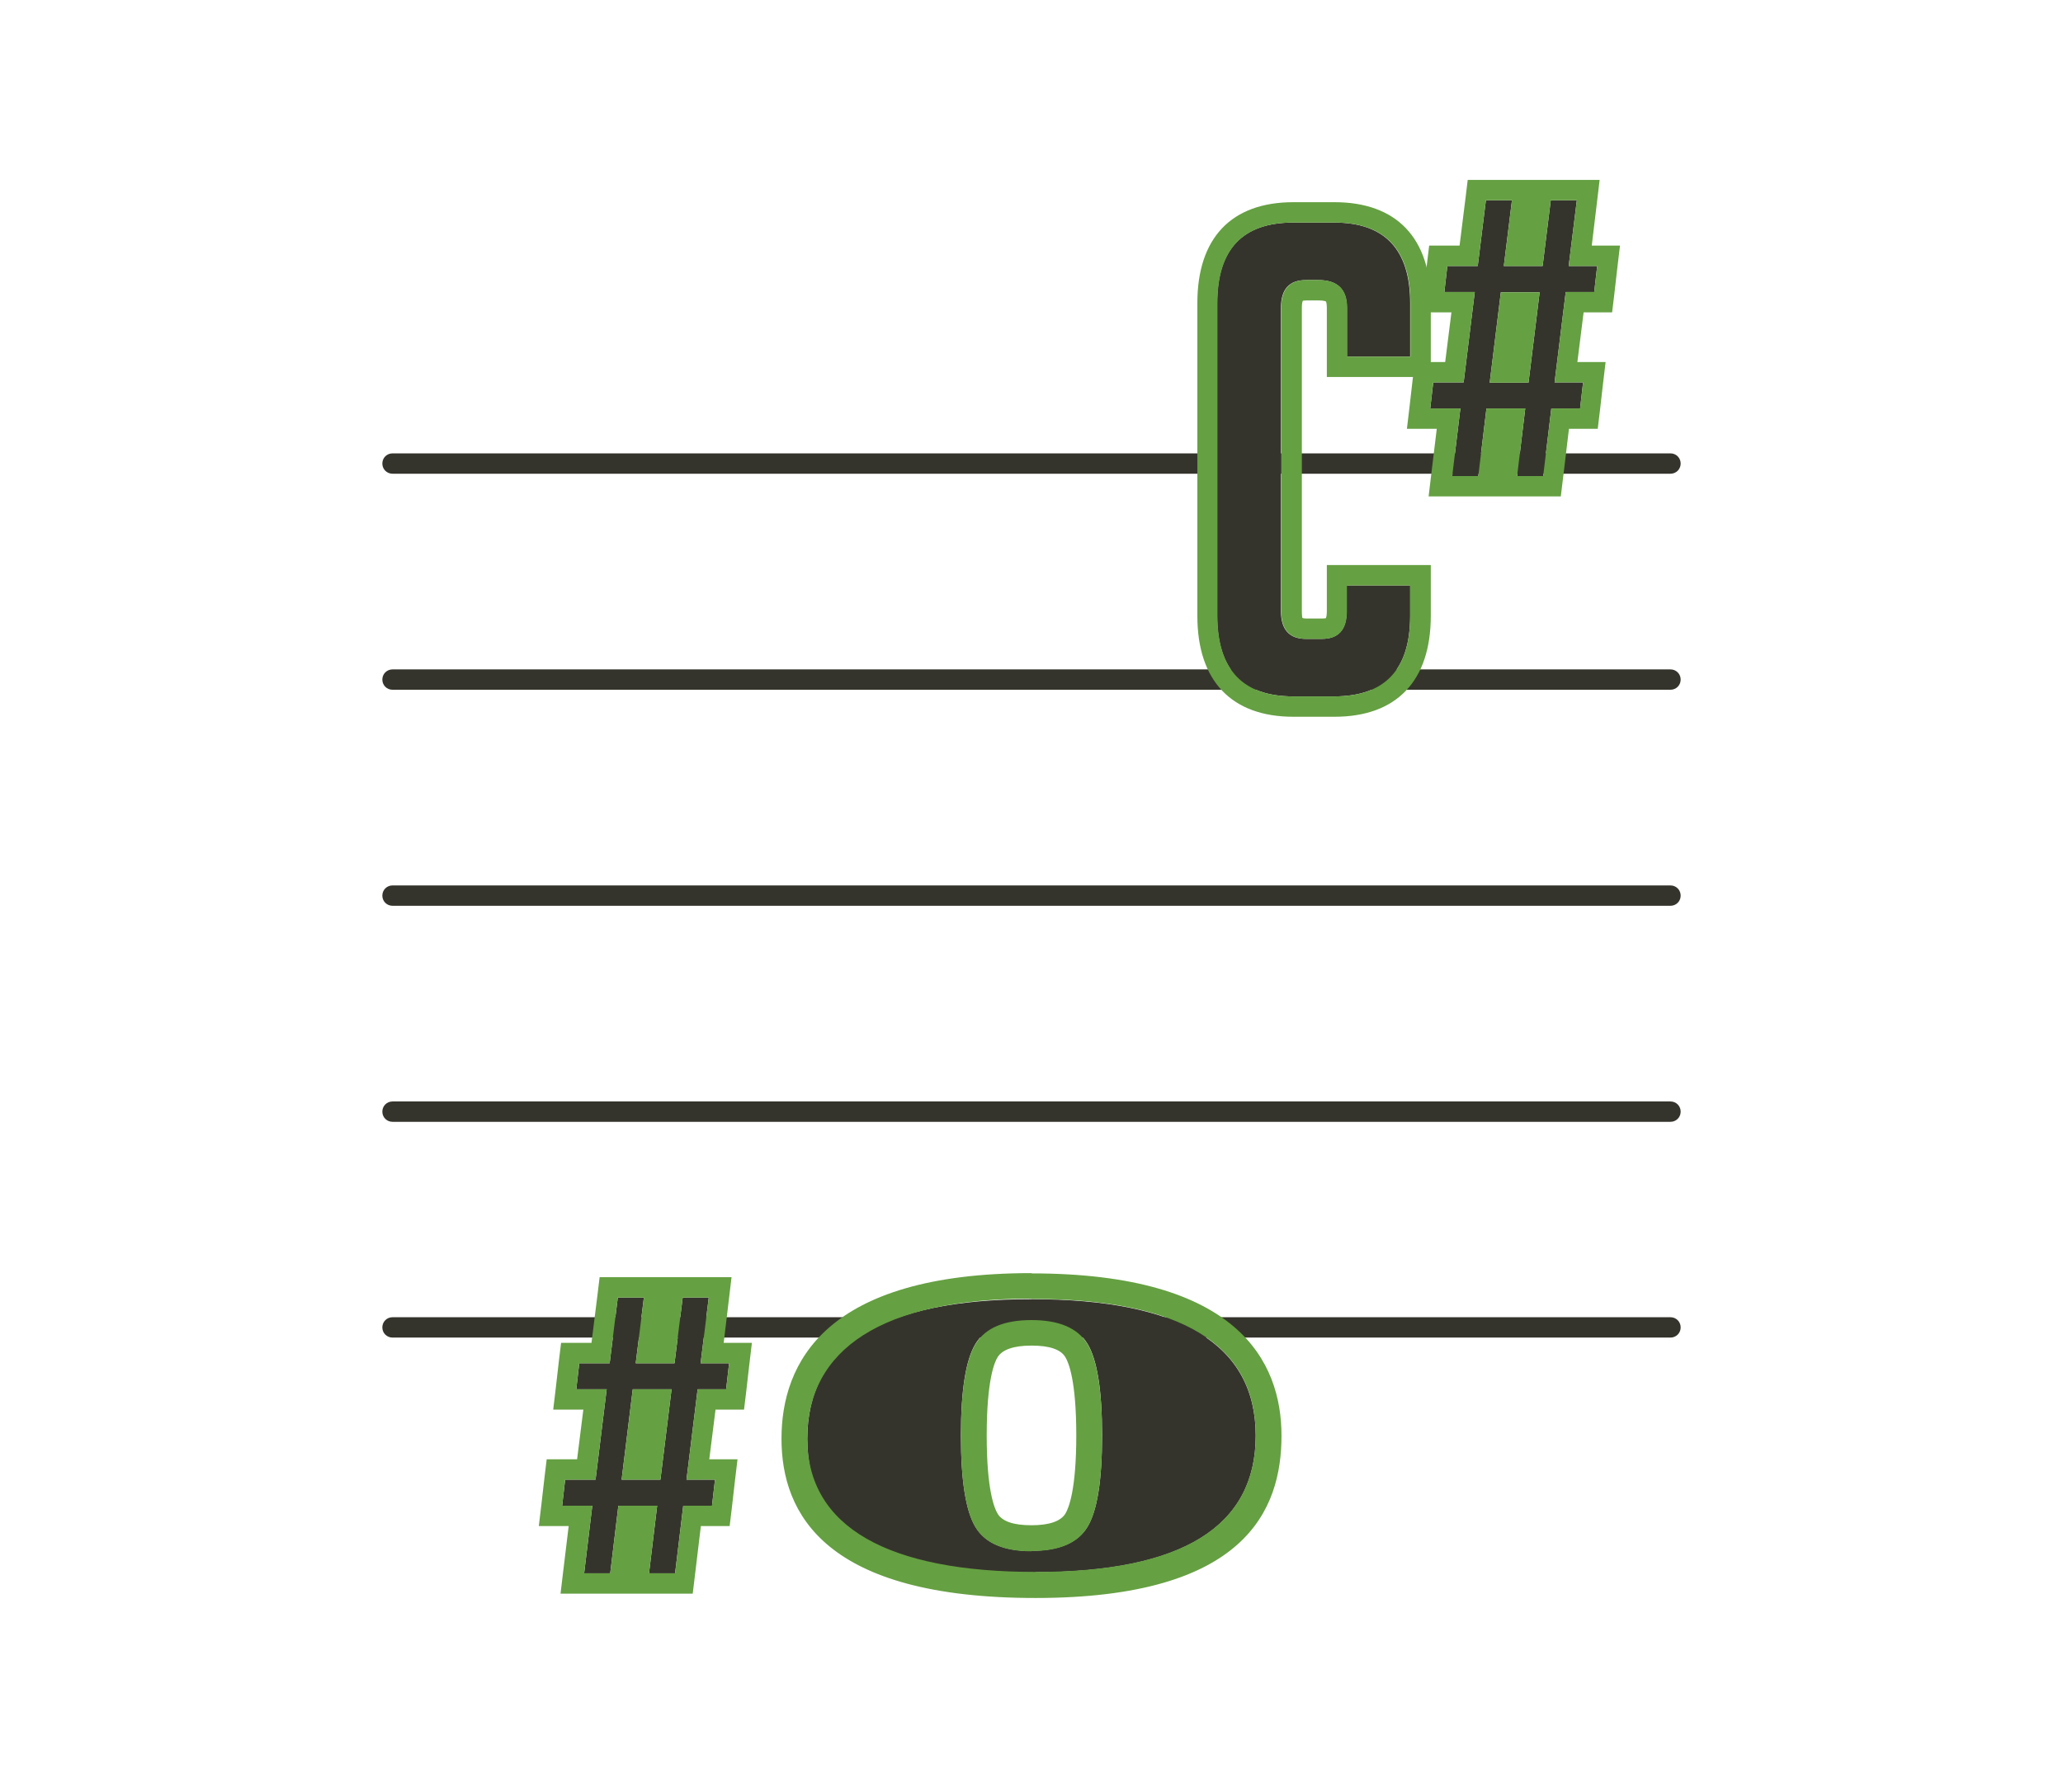
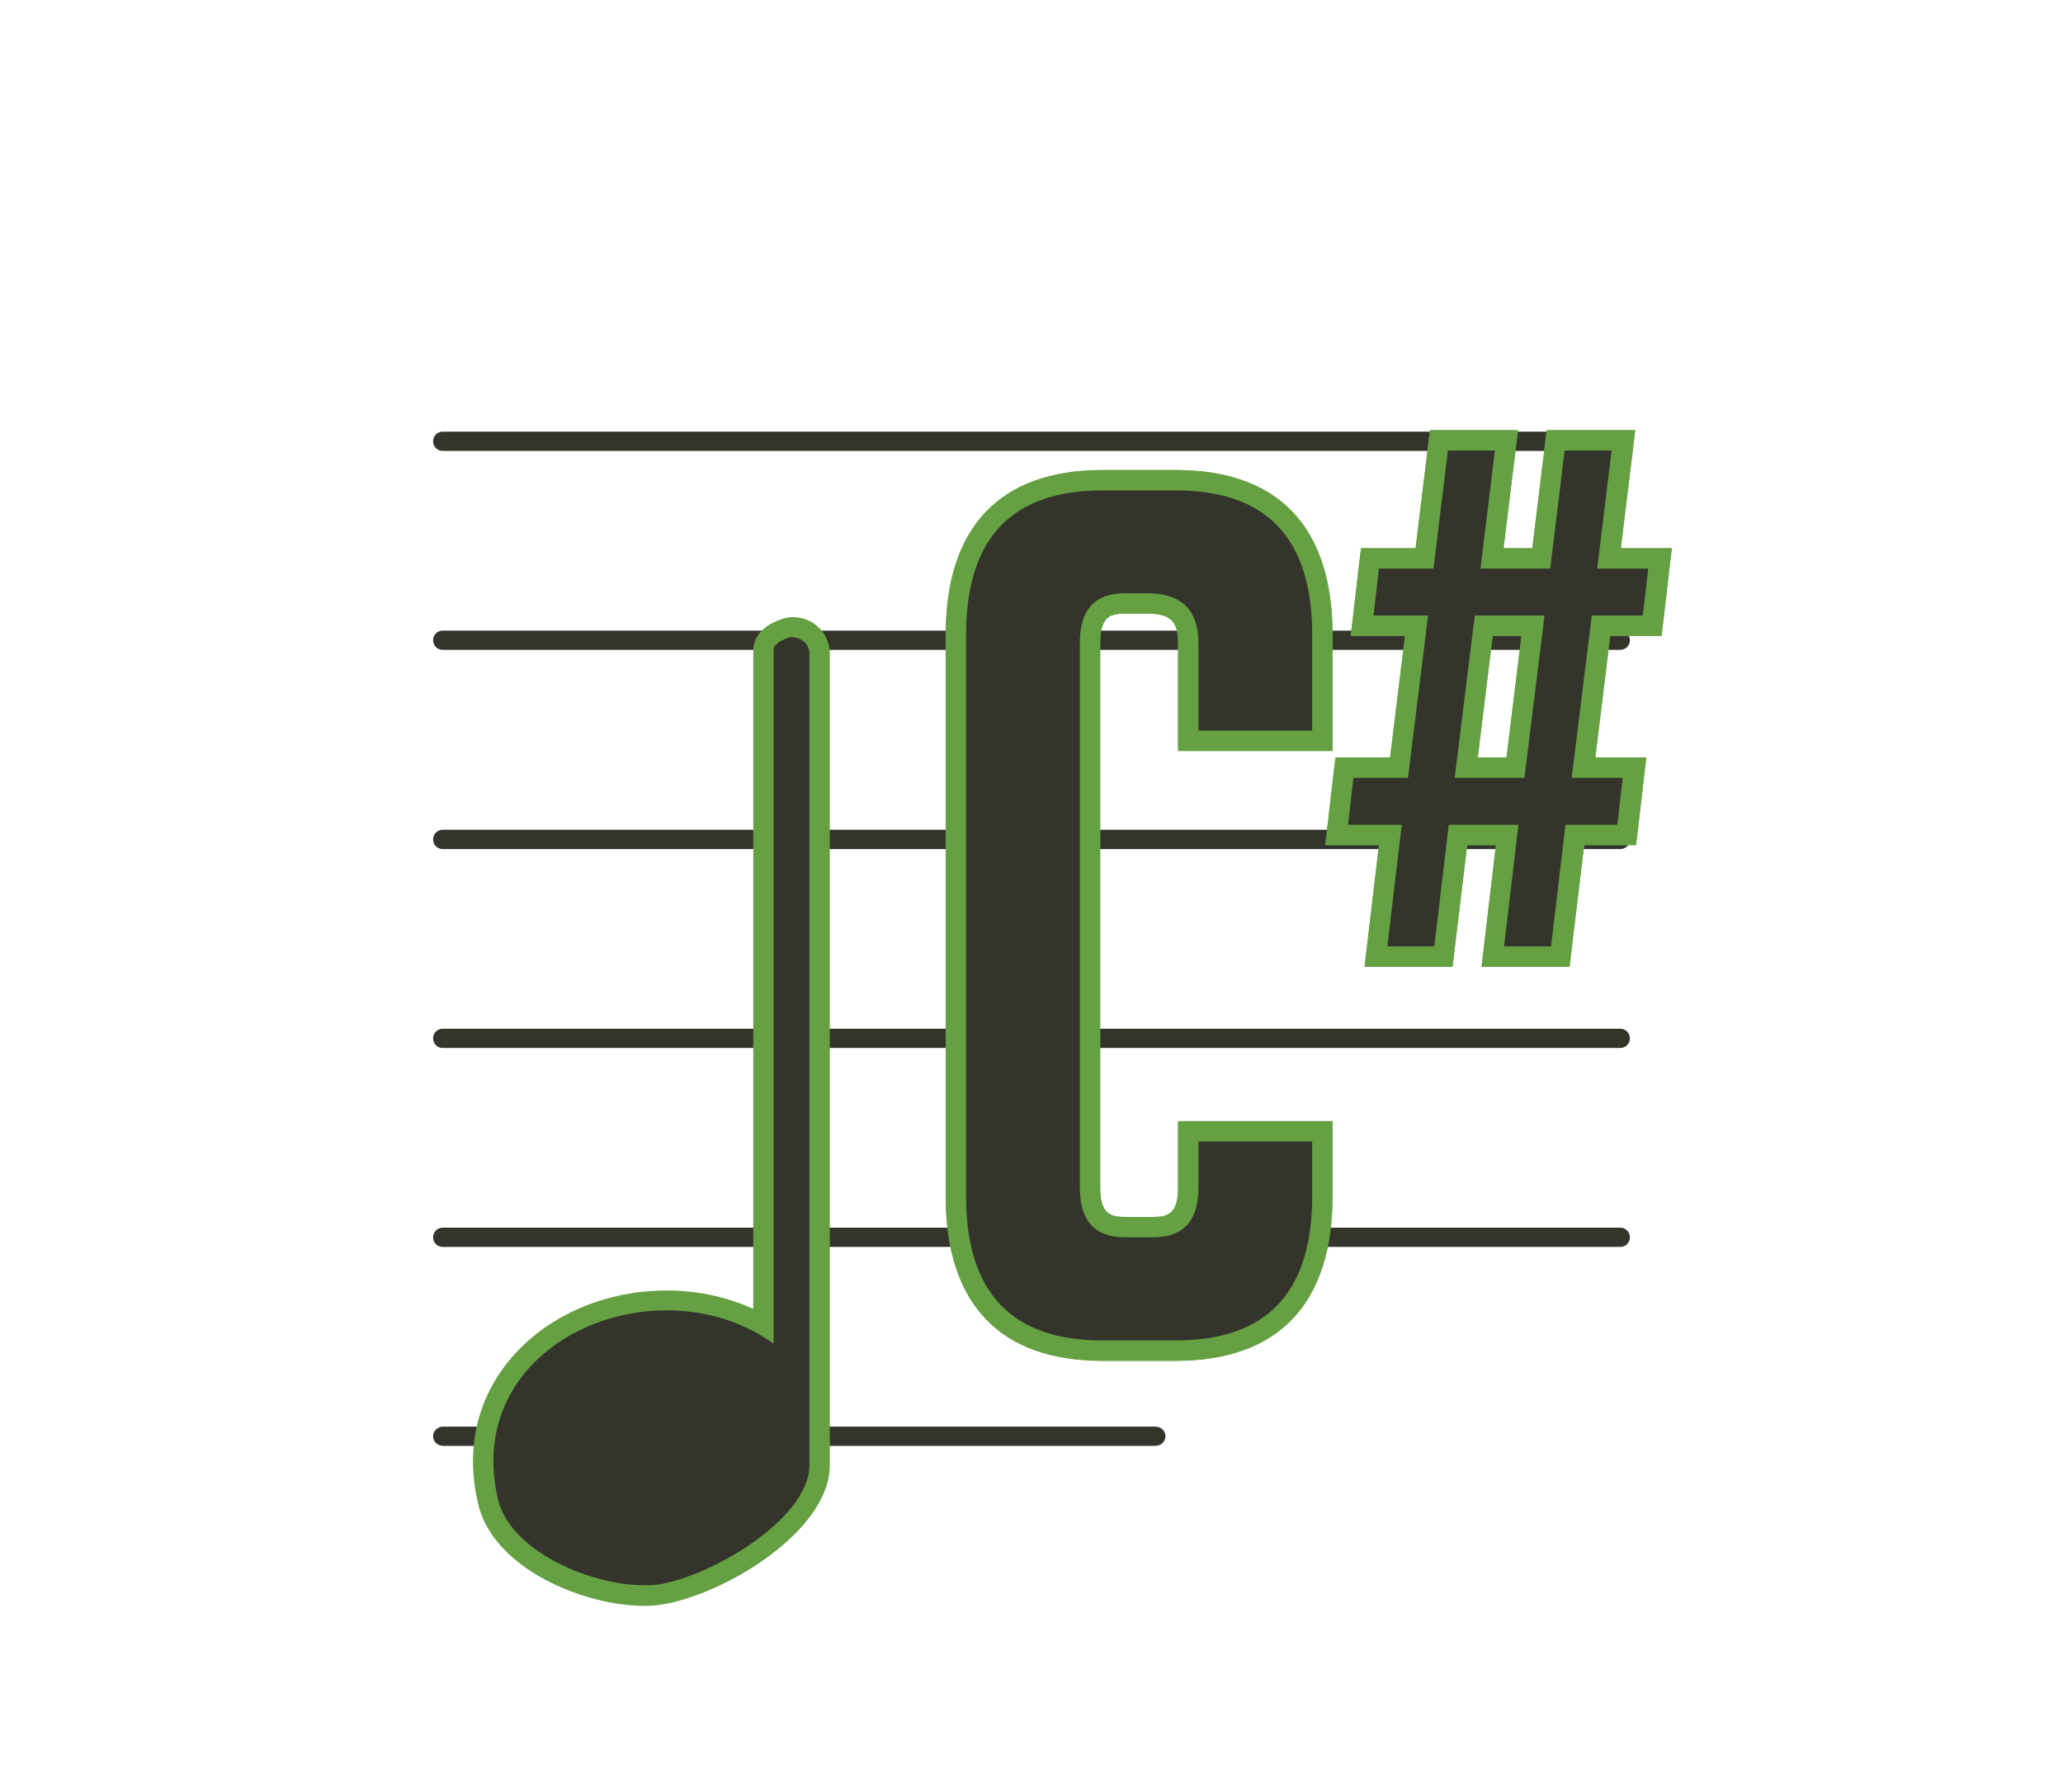
<svg xmlns="http://www.w3.org/2000/svg" id="Layer_1" width="76" height="66" viewBox="0 0 76 66">
-   <path d="M61.28,17.33H14.72c-.14,0-.25-.11-.25-.25s.11-.25.25-.25h46.55c.14,0,.25.11.25.25s-.11.25-.25.25Z" style="fill:#65a042;" />
-   <path d="M61.28,49.16H14.72c-.14,0-.25-.11-.25-.25s.11-.25.25-.25h46.55c.14,0,.25.11.25.25s-.11.25-.25.25Z" style="fill:#65a042;" />
-   <path d="M61.28,41.21H14.72c-.14,0-.25-.11-.25-.25s.11-.25.25-.25h46.55c.14,0,.25.11.25.25s-.11.25-.25.25Z" style="fill:#65a042;" />
-   <path d="M61.28,33.25H14.72c-.14,0-.25-.11-.25-.25s.11-.25.25-.25h46.55c.14,0,.25.11.25.25s-.11.25-.25.25Z" style="fill:#65a042;" />
-   <path d="M61.28,25.29H14.72c-.14,0-.25-.11-.25-.25s.11-.25.25-.25h46.55c.14,0,.25.11.25.25s-.11.25-.25.25Z" style="fill:#65a042;" />
-   <path d="M61.54,17.33H14.46c-.14,0-.25-.11-.25-.25s.11-.25.25-.25h47.08c.14,0,.25.11.25.25s-.11.25-.25.25Z" style="fill:#35342c; stroke:#35342c; stroke-miterlimit:10; stroke-width:.25px;" />
-   <path d="M61.54,49.16H14.46c-.14,0-.25-.11-.25-.25s.11-.25.25-.25h47.08c.14,0,.25.11.25.25s-.11.25-.25.25Z" style="fill:#35342c; stroke:#35342c; stroke-miterlimit:10; stroke-width:.25px;" />
-   <path d="M61.54,41.21H14.46c-.14,0-.25-.11-.25-.25s.11-.25.25-.25h47.08c.14,0,.25.11.25.25s-.11.25-.25.25Z" style="fill:#35342c; stroke:#35342c; stroke-miterlimit:10; stroke-width:.25px;" />
-   <path d="M61.54,33.25H14.46c-.14,0-.25-.11-.25-.25s.11-.25.25-.25h47.08c.14,0,.25.11.25.25s-.11.25-.25.25Z" style="fill:#35342c; stroke:#35342c; stroke-miterlimit:10; stroke-width:.25px;" />
-   <path d="M61.54,25.29H14.46c-.14,0-.25-.11-.25-.25s.11-.25.25-.25h47.08c.14,0,.25.11.25.25s-.11.25-.25.25Z" style="fill:#35342c; stroke:#35342c; stroke-miterlimit:10; stroke-width:.25px;" />
-   <path d="M38.15,57.93c5.41,0,8.11-1.68,8.11-5.03s-2.75-5.03-8.26-5.03-8.26,1.72-8.26,5.15,2.8,4.92,8.41,4.92ZM38,57.15c-1.02,0-1.7-.29-2.06-.88s-.54-1.71-.54-3.38.18-2.79.54-3.38,1.05-.88,2.06-.88,1.7.29,2.06.88.54,1.71.54,3.38-.18,2.78-.54,3.37-1.05.88-2.06.88Z" style="fill:#35342c;" />
-   <path d="M38,47.86c5.51,0,8.26,1.68,8.26,5.03s-2.7,5.03-8.11,5.03-8.41-1.64-8.41-4.92,2.75-5.15,8.26-5.15M38,57.15c1.02,0,1.7-.29,2.06-.88.36-.59.54-1.71.54-3.37s-.18-2.79-.54-3.38c-.36-.59-1.05-.88-2.06-.88s-1.7.29-2.06.88-.54,1.71-.54,3.38.18,2.79.54,3.38c.36.59,1.05.88,2.06.88M38,46.91c-7.61,0-9.21,3.32-9.21,6.1s1.62,5.87,9.36,5.87,9.06-3.25,9.06-5.98-1.6-5.98-9.21-5.98h0ZM38,56.2c-.66,0-1.08-.14-1.25-.43-.12-.2-.4-.87-.4-2.88s.28-2.69.4-2.88c.17-.28.59-.43,1.25-.43s1.08.14,1.25.43c.12.2.4.87.4,2.88s-.28,2.68-.4,2.88c-.17.28-.59.43-1.25.43h0Z" style="fill:#65a042;" />
-   <path d="M51.95,21.57v1.12c0,1.98-.93,2.97-2.8,2.97h-1.51c-1.86,0-2.8-.99-2.8-2.97v-11.52c0-1.98.93-2.97,2.8-2.97h1.51c1.86,0,2.8.99,2.8,2.97v1.97h-2.33v-1.8c0-.68-.35-1.02-1.05-1.02h-.46c-.62,0-.92.34-.92,1.02v11.18c0,.68.31,1.02.92,1.02h.58c.62,0,.92-.34.92-1.02v-.95h2.33Z" style="fill:#35342c;" />
-   <path d="M49.16,8.2c1.86,0,2.8.99,2.8,2.97v1.97h-2.33v-1.8c0-.68-.35-1.02-1.05-1.02h-.46c-.62,0-.92.34-.92,1.02v11.18c0,.68.31,1.02.92,1.02h.58c.62,0,.92-.34.92-1.02v-.95h2.33v1.12c0,1.98-.93,2.97-2.8,2.97h-1.51c-1.86,0-2.79-.99-2.79-2.97v-11.52c0-1.98.93-2.97,2.79-2.97h1.51M49.16,7.45h-1.51c-2.29,0-3.54,1.32-3.54,3.72v11.52c0,2.4,1.26,3.72,3.54,3.72h1.51c2.29,0,3.55-1.32,3.55-3.72v-1.87h-3.83v1.7c0,.15-.02.24-.04.26,0,0,0,0,0,0-.01,0-.05.01-.13.01h-.58c-.11,0-.15-.02-.15-.02,0,0-.02-.08-.02-.25v-11.18c0-.15.02-.24.04-.26,0,0,0,0,0,0,.01,0,.05-.01.13-.01h.46c.2,0,.26.04.26.04h0s.03.06.03.23v2.55h3.83v-2.72c0-2.4-1.26-3.72-3.55-3.72h0Z" style="fill:#65a042;" />
-   <path d="M57.13,7.38h.96l-.3,2.42h1.05l-.11.96h-1.05l-.41,3.33h1.05l-.11.96h-1.06l-.3,2.49h-.96l.3-2.49h-1.43l-.3,2.49h-.96l.3-2.49h-1.11l.11-.96h1.12l.41-3.33h-1.12l.11-.96h1.12l.3-2.42h.96l-.3,2.42h1.43l.3-2.42ZM54.88,14.1h1.43l.41-3.33h-1.43l-.41,3.33Z" style="fill:#35342c;" />
-   <path d="M58.09,7.38l-.3,2.42h1.05l-.11.96h-1.05l-.41,3.33h1.05l-.11.96h-1.06l-.3,2.49h-.96l.3-2.49h-1.43l-.3,2.49h-.96l.3-2.49h-1.11l.11-.96h1.12l.41-3.33h-1.12l.11-.96h1.12l.3-2.42h.96l-.3,2.42h1.43l.3-2.42h.96M56.72,10.77h-1.43l-.41,3.33h1.43l.41-3.33M58.94,6.63h-4.87l-.08.66-.22,1.76h-1.12l-.08.66-.11.96-.1.84h1.11l-.23,1.83h-1.12l-.08.66-.11.96-.1.84h1.1l-.2,1.65-.1.84h4.87l.08-.66.22-1.83h1.06l.08-.66.11-.96.1-.84h-1.04l.23-1.83h1.05l.08-.66.11-.96.1-.84h-1.04l.19-1.58.1-.84h0Z" style="fill:#65a042;" />
-   <path d="M25.15,47.81h.96l-.3,2.42h1.05l-.11.96h-1.05l-.41,3.33h1.05l-.11.96h-1.06l-.3,2.49h-.96l.3-2.49h-1.43l-.3,2.49h-.96l.3-2.49h-1.11l.11-.96h1.12l.41-3.33h-1.12l.11-.96h1.12l.3-2.42h.96l-.3,2.42h1.43l.3-2.42ZM22.9,54.52h1.43l.41-3.33h-1.43l-.41,3.33Z" style="fill:#35342c;" />
-   <path d="M26.11,47.81l-.3,2.42h1.05l-.11.96h-1.05l-.41,3.33h1.05l-.11.96h-1.06l-.3,2.49h-.96l.3-2.49h-1.43l-.3,2.49h-.96l.3-2.49h-1.11l.11-.96h1.12l.41-3.33h-1.12l.11-.96h1.12l.3-2.42h.96l-.3,2.42h1.43l.3-2.42h.96M24.74,51.19h-1.43l-.41,3.33h1.43l.41-3.33M26.96,47.06h-4.87l-.08.66-.22,1.76h-1.12l-.08.66-.11.96-.1.84h1.11l-.23,1.83h-1.12l-.08.66-.11.96-.1.84h1.1l-.2,1.65-.1.84h4.87l.08-.66.22-1.83h1.06l.08-.66.11-.96.1-.84h-1.04l.23-1.83h1.05l.08-.66.11-.96.1-.84h-1.04l.19-1.58.1-.84h0Z" style="fill:#65a042;" />
+   <path d="M59.44,16.49H16.55c-.13,0-.23-.1-.23-.23s.1-.23.23-.23h42.89c.13,0,.23.1.23.23s-.1.23-.23.23Z" style="fill:#65a042;" />
+   <path d="M59.44,45.82H16.55c-.13,0-.23-.1-.23-.23s.1-.23.23-.23h42.89c.13,0,.23.1.23.23s-.1.23-.23.23Z" style="fill:#65a042;" />
+   <path d="M59.44,38.49H16.55c-.13,0-.23-.1-.23-.23s.1-.23.23-.23h42.89c.13,0,.23.1.23.23s-.1.23-.23.23Z" style="fill:#65a042;" />
+   <path d="M59.44,31.16H16.55c-.13,0-.23-.1-.23-.23s.1-.23.23-.23h42.89c.13,0,.23.1.23.23s-.1.23-.23.23Z" style="fill:#65a042;" />
+   <path d="M59.44,23.82H16.55c-.13,0-.23-.1-.23-.23s.1-.23.23-.23h42.89c.13,0,.23.1.23.23s-.1.23-.23.23Z" style="fill:#65a042;" />
+   <path d="M59.69,16.49H16.31c-.13,0-.23-.1-.23-.23s.1-.23.23-.23h43.38c.13,0,.23.1.23.23s-.1.23-.23.23Z" style="fill:#35342c; stroke:#35342c; stroke-miterlimit:10; stroke-width:.25px;" />
+   <path d="M59.69,45.82H16.31c-.13,0-.23-.1-.23-.23s.1-.23.23-.23h43.38c.13,0,.23.1.23.23s-.1.23-.23.23Z" style="fill:#35342c; stroke:#35342c; stroke-miterlimit:10; stroke-width:.25px;" />
+   <path d="M59.69,38.49H16.31c-.13,0-.23-.1-.23-.23s.1-.23.23-.23h43.38c.13,0,.23.1.23.23s-.1.23-.23.23Z" style="fill:#35342c; stroke:#35342c; stroke-miterlimit:10; stroke-width:.25px;" />
+   <path d="M59.69,31.16H16.31c-.13,0-.23-.1-.23-.23s.1-.23.23-.23h43.38c.13,0,.23.1.23.23s-.1.23-.23.23Z" style="fill:#35342c; stroke:#35342c; stroke-miterlimit:10; stroke-width:.25px;" />
+   <path d="M59.69,23.82H16.31c-.13,0-.23-.1-.23-.23s.1-.23.23-.23h43.38c.13,0,.23.1.23.23s-.1.23-.23.23Z" style="fill:#35342c; stroke:#35342c; stroke-miterlimit:10; stroke-width:.25px;" />
+   <path d="M40.62,49.77c-3.58,0-5.39-1.92-5.39-5.7v-20.69c0-3.78,1.81-5.7,5.39-5.7h2.71c3.58,0,5.39,1.92,5.39,5.7v3.91h-4.94v-3.6c0-1.01-.46-1.46-1.5-1.46h-.83c-.9,0-1.28.44-1.28,1.46v20.07c0,1.02.38,1.46,1.28,1.46h1.05c.9,0,1.28-.44,1.28-1.46v-2.08h4.94v2.38c0,3.78-1.81,5.7-5.39,5.7h-2.71Z" style="fill:#35342c;" />
+   <path d="M43.32,18.07c3.35,0,5.02,1.77,5.02,5.32v3.53h-4.19v-3.23c0-1.22-.63-1.83-1.88-1.83h-.83c-1.11,0-1.66.61-1.66,1.83v20.07c0,1.22.55,1.83,1.66,1.83h1.05c1.11,0,1.66-.61,1.66-1.83v-1.7h4.19v2.01c0,3.55-1.67,5.32-5.02,5.32h-2.71c-3.35,0-5.02-1.77-5.02-5.32v-20.68c0-3.55,1.67-5.32,5.02-5.32h2.71M43.32,17.32h-2.71c-3.77,0-5.77,2.1-5.77,6.07v20.68c0,3.97,1.99,6.07,5.77,6.07h2.71c3.77,0,5.77-2.1,5.77-6.07v-2.76h-5.69v2.45c0,1-.41,1.08-.91,1.08h-1.05c-.5,0-.91-.08-.91-1.08v-20.07c0-1,.41-1.08.91-1.08h.83c.84,0,1.13.27,1.13,1.08v3.98h5.69v-4.28c0-3.97-1.99-6.07-5.77-6.07h0Z" style="fill:#65a042;" />
+   <path d="M54.98,35.24l.53-4.48h-1.81l-.53,4.48h-2.49l.53-4.48h-1.98l.29-2.48h2.01l.65-5.23h-2.01l.29-2.48h2.01l.53-4.35h2.49l-.53,4.35h1.81l.53-4.35h2.48l-.53,4.35h1.88l-.29,2.48h-1.88l-.65,5.23h1.88l-.29,2.48h-1.91l-.53,4.48h-2.49ZM55.83,28.28l.65-5.23h-1.81l-.65,5.23h1.81Z" style="fill:#35342c;" />
+   <path d="M59.37,16.6l-.53,4.35h1.88l-.2,1.73h-1.88l-.74,5.98h1.88l-.2,1.73h-1.91l-.53,4.48h-1.73l.53-4.48h-2.57l-.53,4.48h-1.73l.53-4.48h-1.98l.2-1.73h2.01l.74-5.98h-2.01l.2-1.73h2.01l.53-4.35h1.73l-.53,4.35h2.57l.53-4.35h1.73M56.9,22.68h-2.57l-.74,5.98h2.57l.74-5.98M60.22,15.85h-3.24l-.08.66-.45,3.69h-1.06l.43-3.51.1-.84h-3.24l-.08.66-.45,3.69h-2.01l-.08.66-.2,1.73-.1.84h2l-.55,4.48h-2.01l-.08.66-.2,1.73-.1.84h1.98l-.43,3.64-.1.84h3.24l.08-.66.46-3.82h1.06l-.43,3.64-.1.84h3.24l.08-.66.46-3.82h1.91l.08-.66.2-1.73.1-.84h-1.88l.55-4.48h1.89l.08-.66.2-1.73.1-.84h-1.88l.43-3.51.1-.84h0ZM54.99,23.43h1.06l-.55,4.48h-1.06l.55-4.48h0Z" style="fill:#65a042;" />
+   <path d="M40.62,49.77c-3.58,0-5.39-1.92-5.39-5.7v-20.69c0-3.78,1.81-5.7,5.39-5.7h2.71c3.58,0,5.39,1.92,5.39,5.7v3.91h-4.94v-3.6c0-1.01-.46-1.46-1.5-1.46h-.83c-.9,0-1.28.44-1.28,1.46v20.07c0,1.02.38,1.46,1.28,1.46h1.05c.9,0,1.28-.44,1.28-1.46v-2.08h4.94v2.38c0,3.78-1.81,5.7-5.39,5.7h-2.71Z" style="fill:#35342c;" />
+   <path d="M43.32,18.07c3.35,0,5.02,1.77,5.02,5.32v3.53h-4.19v-3.23c0-1.22-.63-1.83-1.88-1.83h-.83c-1.11,0-1.66.61-1.66,1.83v20.07c0,1.22.55,1.83,1.66,1.83h1.05c1.11,0,1.66-.61,1.66-1.83v-1.7h4.19v2.01c0,3.55-1.67,5.32-5.02,5.32h-2.71c-3.35,0-5.02-1.77-5.02-5.32v-20.68c0-3.55,1.67-5.32,5.02-5.32h2.71M43.32,17.32h-2.71c-3.77,0-5.77,2.1-5.77,6.07v20.68c0,3.97,1.99,6.07,5.77,6.07h2.71c3.77,0,5.77-2.1,5.77-6.07v-2.76h-5.69v2.45c0,1-.41,1.08-.91,1.08h-1.05c-.5,0-.91-.08-.91-1.08v-20.07c0-1,.41-1.08.91-1.08h.83c.84,0,1.13.27,1.13,1.08v3.98h5.69v-4.28c0-3.97-1.99-6.07-5.77-6.07h0Z" style="fill:#65a042;" />
+   <path d="M54.98,35.24l.53-4.48h-1.81l-.53,4.48h-2.49l.53-4.48h-1.98l.29-2.48h2.01l.65-5.23h-2.01l.29-2.48h2.01l.53-4.35h2.49l-.53,4.35h1.81l.53-4.35h2.48l-.53,4.35h1.88l-.29,2.48h-1.88l-.65,5.23h1.88l-.29,2.48h-1.91l-.53,4.48h-2.49ZM55.83,28.28l.65-5.23h-1.81l-.65,5.23h1.81Z" style="fill:#35342c;" />
+   <path d="M59.37,16.6l-.53,4.35h1.88l-.2,1.73h-1.88l-.74,5.98h1.88l-.2,1.73h-1.91l-.53,4.48h-1.73l.53-4.48h-2.57l-.53,4.48h-1.73l.53-4.48h-1.98l.2-1.73h2.01l.74-5.98h-2.01l.2-1.73h2.01l.53-4.35h1.73l-.53,4.35h2.57l.53-4.35h1.73M56.9,22.68h-2.57l-.74,5.98h2.57l.74-5.98M60.22,15.85h-3.24l-.08.66-.45,3.69h-1.06l.43-3.51.1-.84h-3.24l-.08.66-.45,3.69h-2.01l-.08.66-.2,1.73-.1.84h2l-.55,4.48h-2.01l-.08.66-.2,1.73-.1.84h1.98l-.43,3.64-.1.84h3.24l.08-.66.46-3.82h1.06l-.43,3.64-.1.84h3.24l.08-.66.46-3.82h1.91l.08-.66.2-1.73.1-.84h-1.88l.55-4.48h1.89l.08-.66.2-1.73.1-.84h-1.88l.43-3.51.1-.84h0ZM54.99,23.43h1.06l-.55,4.48h-1.06l.55-4.48h0Z" style="fill:#65a042;" />
+   <path d="M42.56,53.15h-26.23c-.14,0-.25-.1-.25-.23s.11-.23.25-.23h26.23c.14,0,.25.1.25.23s-.11.23-.25.23Z" style="fill:#35342c; stroke:#35342c; stroke-miterlimit:10; stroke-width:.25px;" />
+   <path d="M23.7,58.81c-2.06,0-5.24-1.32-5.74-3.48-.42-1.83-.07-3.52,1.02-4.89,1.25-1.57,3.33-2.51,5.56-2.51,1.29,0,2.51.32,3.57.92v-24.89c0-.34.29-.63.8-.79.1-.03.2-.05.3-.05.54,0,.97.44.97.98v29.89c0,2.35-4.14,4.66-6.17,4.81-.1,0-.21.01-.31.01Z" style="fill:#35342c;" />
+   <path d="M29.22,23.49c.32,0,.6.26.6.6v29.89c0,2.07-3.95,4.3-5.82,4.43-.09,0-.19,0-.29,0-1.94,0-4.93-1.25-5.37-3.19-.97-4.22,2.57-6.94,6.22-6.94,1.38,0,2.77.39,3.94,1.23v-25.57c0-.18.25-.34.54-.44.06-.02.12-.03.18-.03M29.22,22.74c-.14,0-.28.02-.41.07-.96.31-1.06.91-1.06,1.15v24.27c-.98-.45-2.06-.68-3.19-.68-2.35,0-4.54.99-5.86,2.65-1.16,1.46-1.54,3.26-1.09,5.2.56,2.43,3.96,3.77,6.1,3.77.12,0,.23,0,.34-.01,2.2-.16,6.52-2.6,6.52-5.18v-29.89c0-.75-.6-1.35-1.35-1.35h0Z" style="fill:#65a042;" />
</svg>
